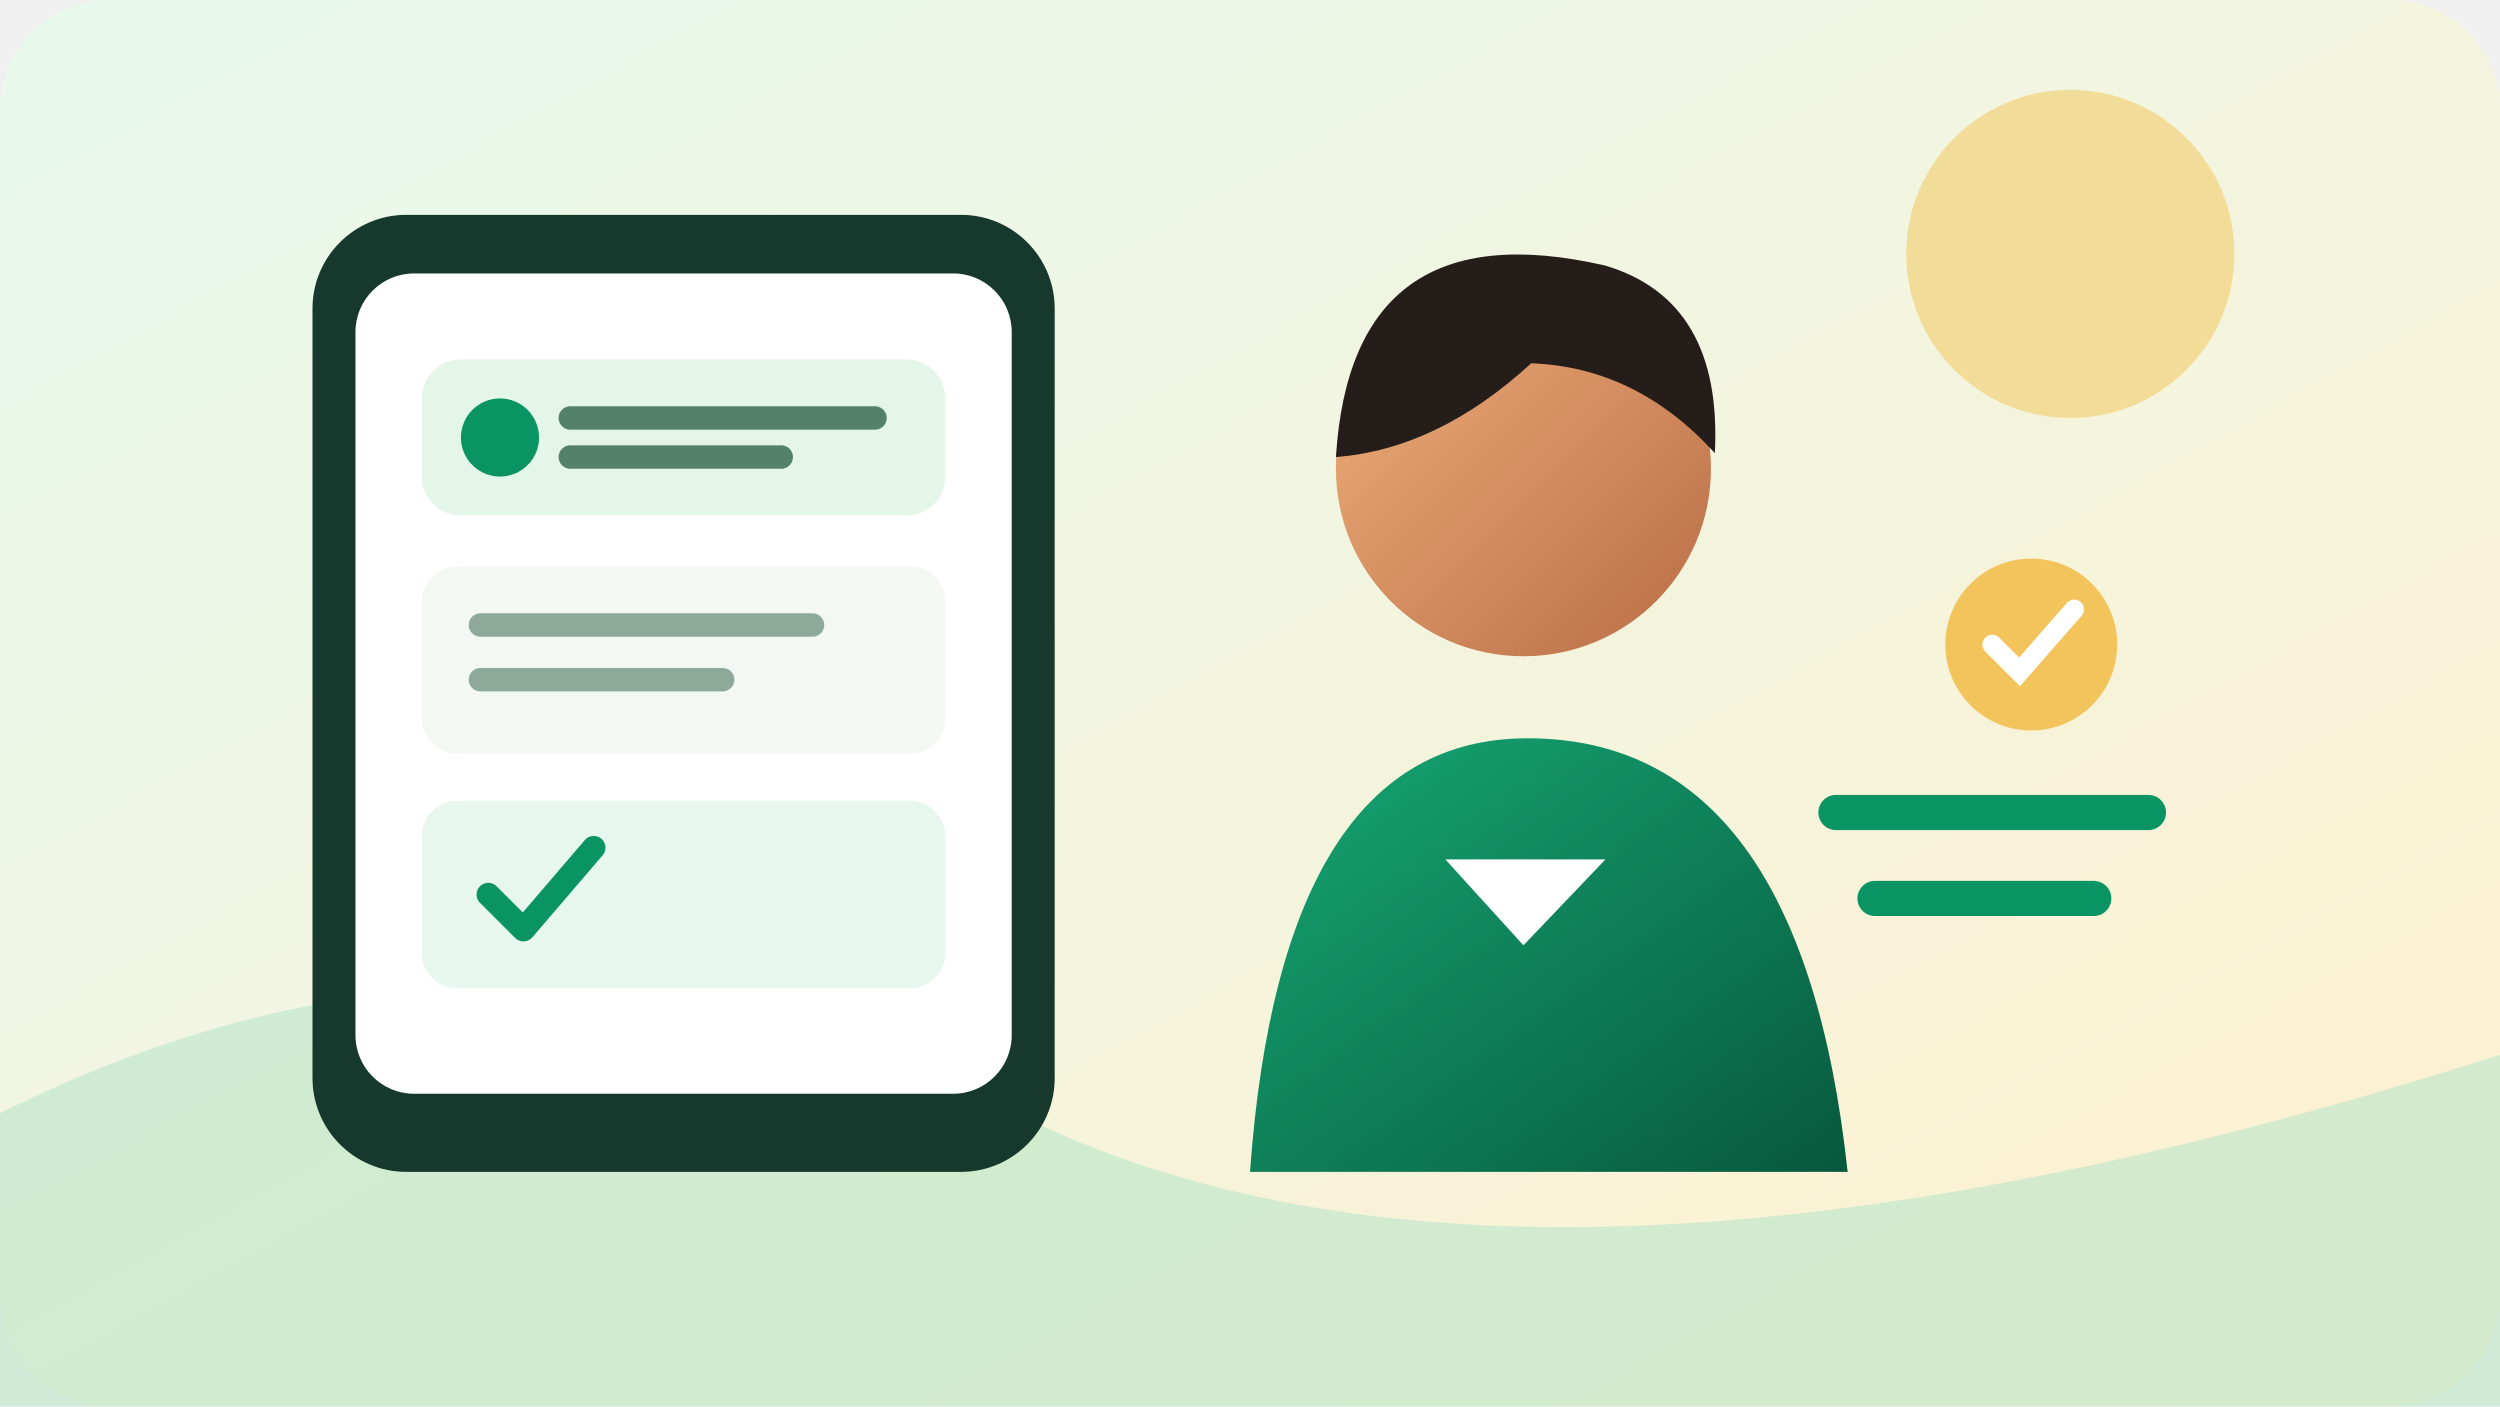
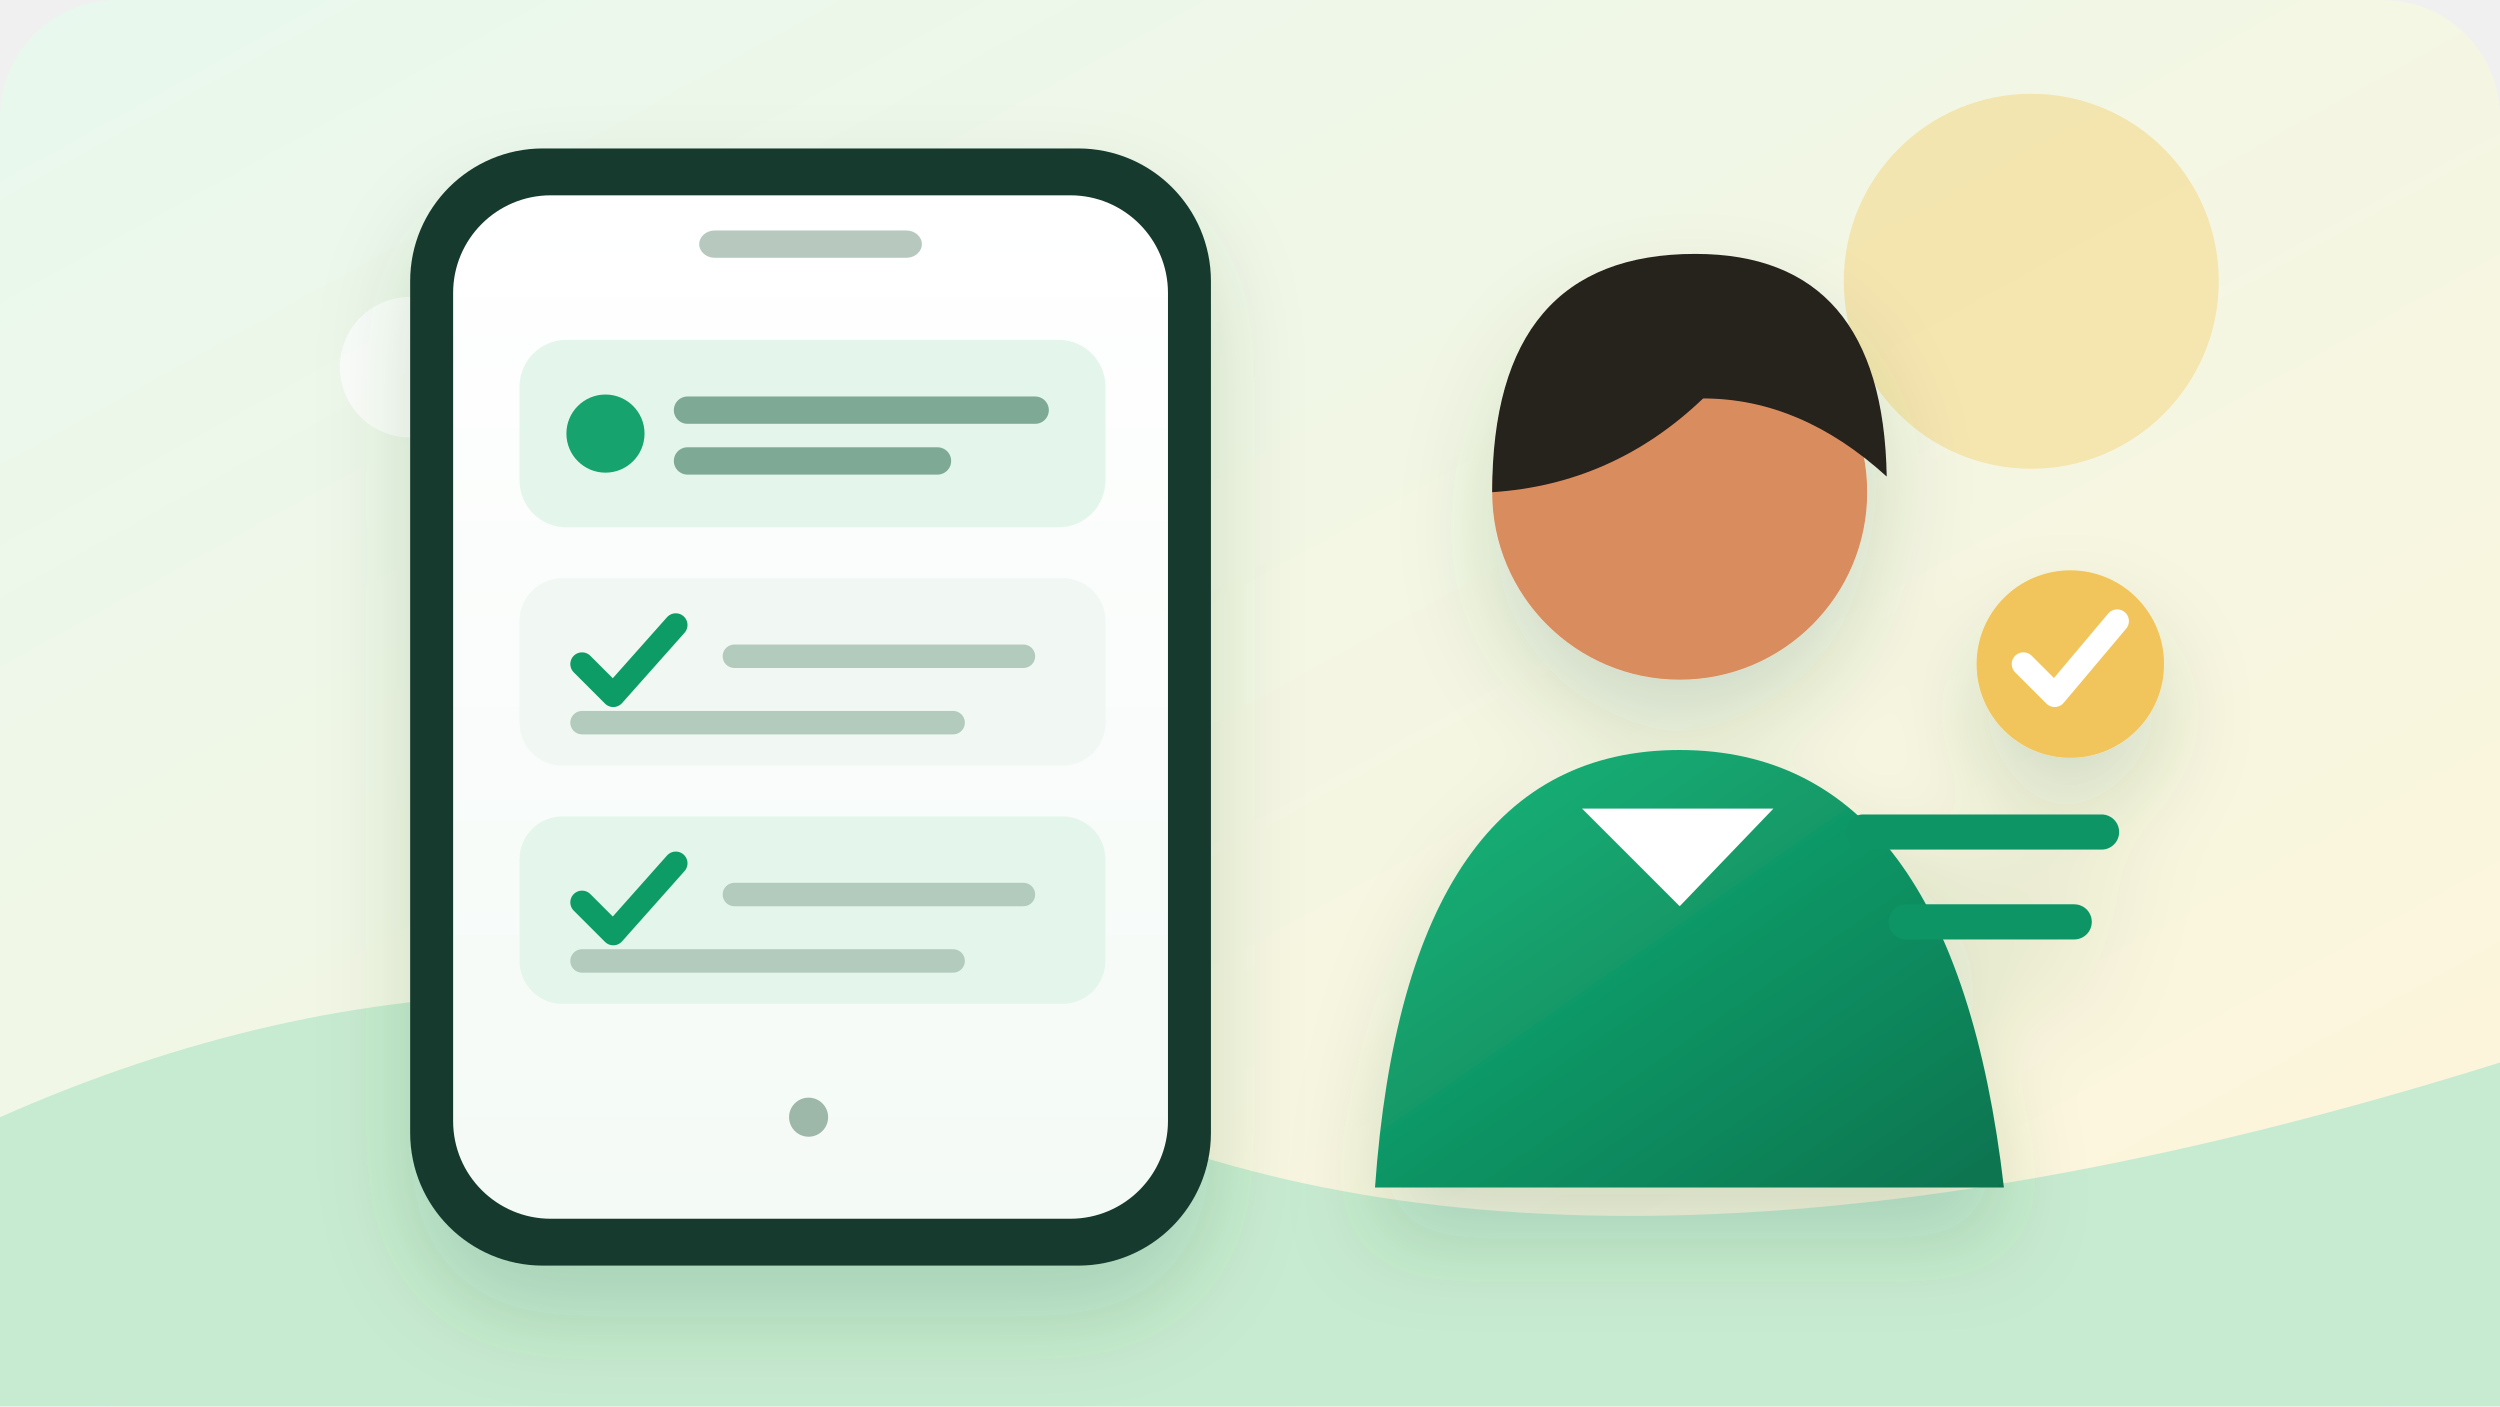
<svg xmlns="http://www.w3.org/2000/svg" viewBox="0 0 640 360" role="img" aria-labelledby="t d">
  <defs>
-     <linearGradient id="bg" x2="1" y2="1">
-       <stop stop-color="#e7f8ee" />
-       <stop offset="1" stop-color="#fff1cf" />
+     <linearGradient id="bg1" x2="1" y2="1">
+       <stop stop-color="#e8f8ee" />
+       <stop offset="1" stop-color="#fff5d9" />
    </linearGradient>
-     <linearGradient id="g" x2="1" y2="1">
-       <stop stop-color="#16a875" />
-       <stop offset="1" stop-color="#07583d" />
+     <linearGradient id="green1" x2="1" y2="1">
+       <stop stop-color="#19b77b" />
+       <stop offset="1" stop-color="#08734f" />
    </linearGradient>
-     <linearGradient id="skin" x2="1" y2="1">
-       <stop stop-color="#f0b17d" />
-       <stop offset="1" stop-color="#b96c45" />
+     <linearGradient id="screen1" x2="0" y2="1">
+       <stop stop-color="#fff" />
+       <stop offset="1" stop-color="#f4faf6" />
    </linearGradient>
+     <filter id="shadow1" x="-30%" y="-30%" width="160%" height="170%">
+       <feDropShadow dx="0" dy="13" stdDeviation="12" flood-color="#174b35" flood-opacity=".16" />
+     </filter>
  </defs>
-   <rect width="640" height="360" rx="28" fill="url(#bg)" />
-   <circle cx="530" cy="65" r="42" fill="#f3c85f" opacity=".55" />
-   <path d="M0 285Q130 220 260 285T640 270V360H0Z" fill="#bde7ca" opacity=".65" />
-   <rect x="80" y="55" width="190" height="245" rx="24" fill="#17382c" />
-   <rect x="91" y="70" width="168" height="210" rx="15" fill="#fff" />
-   <rect x="108" y="92" width="134" height="40" rx="10" fill="#e4f5e9" />
-   <circle cx="128" cy="112" r="10" fill="#0b9463" />
-   <path d="M146 107h78M146 117h54" stroke="#54816b" stroke-width="6" stroke-linecap="round" />
-   <rect x="108" y="145" width="134" height="48" rx="9" fill="#f4f8f5" />
-   <path d="M123 160h85M123 174h62" stroke="#8da99a" stroke-width="6" stroke-linecap="round" />
-   <rect x="108" y="205" width="134" height="48" rx="9" fill="#e8f7ee" />
-   <path d="m125 229 9 9 18-21" fill="none" stroke="#0b9463" stroke-width="6" stroke-linecap="round" stroke-linejoin="round" />
-   <circle cx="390" cy="120" r="48" fill="url(#skin)" />
-   <path d="M342 117q4-64 69-49 30 9 28 48-20-22-47-23-24 22-50 24" fill="#241d19" />
-   <path d="M320 300q8-111 71-111 70 0 82 111" fill="url(#g)" />
-   <path d="m370 220 20 22 21-22" fill="#fff" />
-   <path d="M470 208h80M480 230h56" stroke="#0b9463" stroke-width="9" stroke-linecap="round" />
-   <circle cx="520" cy="165" r="22" fill="#f2c45b" />
-   <path d="m510 165 7 7 14-16" fill="none" stroke="#fff" stroke-width="5" stroke-linecap="round" />
+   <rect width="640" height="360" rx="30" fill="url(#bg1)" />
+   <circle cx="520" cy="72" r="48" fill="#f5cc67" opacity=".42" />
+   <path d="M0 286Q140 224 275 284T640 272V360H0Z" fill="#c7ebd0" />
+   <circle cx="105" cy="94" r="18" fill="#fff" opacity=".7" />
+   <g filter="url(#shadow1)">
+     <rect x="105" y="38" width="205" height="286" rx="34" fill="#173b2e" />
+     <rect x="116" y="50" width="183" height="262" rx="25" fill="url(#screen1)" />
+     <rect x="179" y="59" width="57" height="7" rx="4" fill="#b7c9bf" />
+     <rect x="133" y="87" width="150" height="48" rx="12" fill="#e4f6eb" />
+     <circle cx="155" cy="111" r="10" fill="#12a36d" />
+     <path d="M176 105h89M176 118h64" stroke="#7da995" stroke-width="7" stroke-linecap="round" />
+     <rect x="133" y="148" width="150" height="48" rx="11" fill="#f1f7f3" />
+     <path d="m149 170 8 8 16-18" fill="none" stroke="#0c9b66" stroke-width="6" stroke-linecap="round" stroke-linejoin="round" />
+     <path d="M188 168h74M149 185h95" stroke="#b2cbbd" stroke-width="6" stroke-linecap="round" />
+     <rect x="133" y="209" width="150" height="48" rx="11" fill="#e4f6eb" />
+     <path d="m149 231 8 8 16-18" fill="none" stroke="#0c9b66" stroke-width="6" stroke-linecap="round" stroke-linejoin="round" />
+     <path d="M188 229h74M149 246h95" stroke="#b2cbbd" stroke-width="6" stroke-linecap="round" />
+     <circle cx="207" cy="286" r="5" fill="#9db7a8" />
+   </g>
+   <g filter="url(#shadow1)">
+     <circle cx="430" cy="126" r="48" fill="#d98c5d" />
+     <path d="M382 126q0-61 52-61 48 0 49 57-22-20-47-20-23 22-54 24" fill="#25201e" />
+     <path d="M352 304q8-112 78-112t83 112" fill="url(#green1)" />
+     <path d="m405 207 25 25 24-25" fill="#fff" />
+     <path d="M477 213h61M488 236h43" stroke="#0b9565" stroke-width="9" stroke-linecap="round" />
+     <circle cx="530" cy="170" r="24" fill="#f1c55c" />
+     <path d="m518 170 8 8 16-19" fill="none" stroke="#fff" stroke-width="6" stroke-linecap="round" stroke-linejoin="round" />
+   </g>
</svg>
